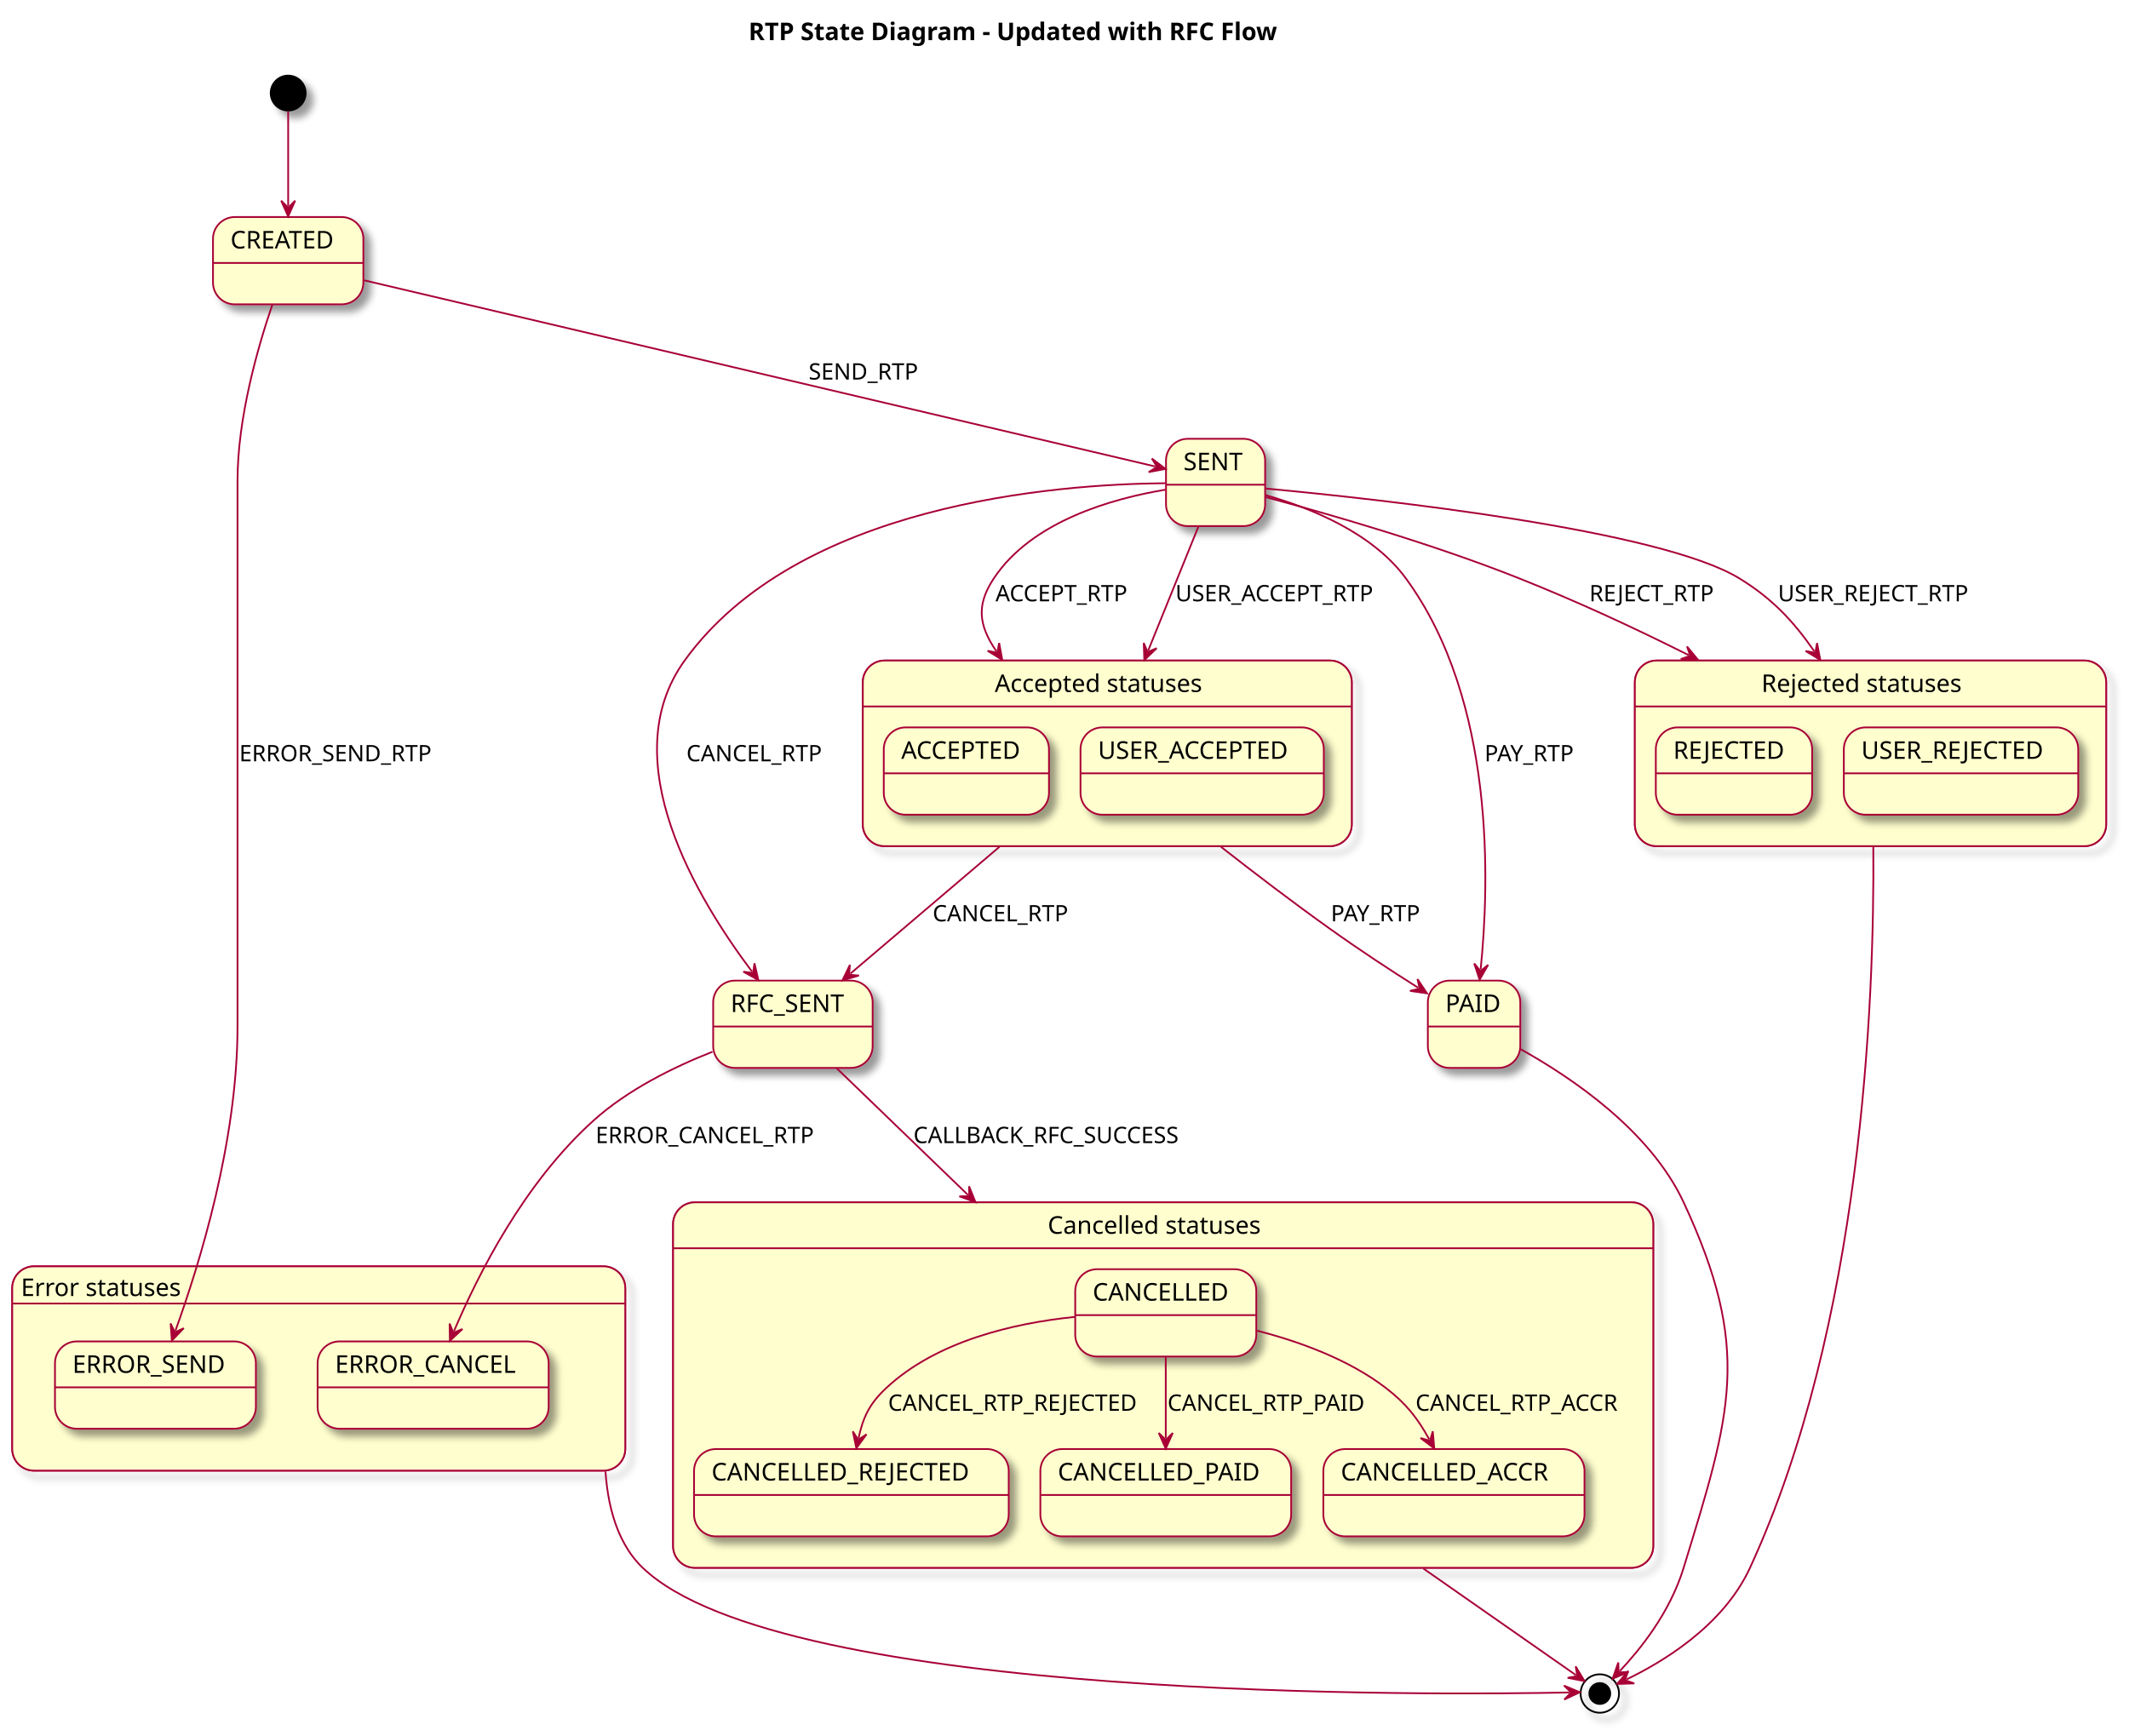
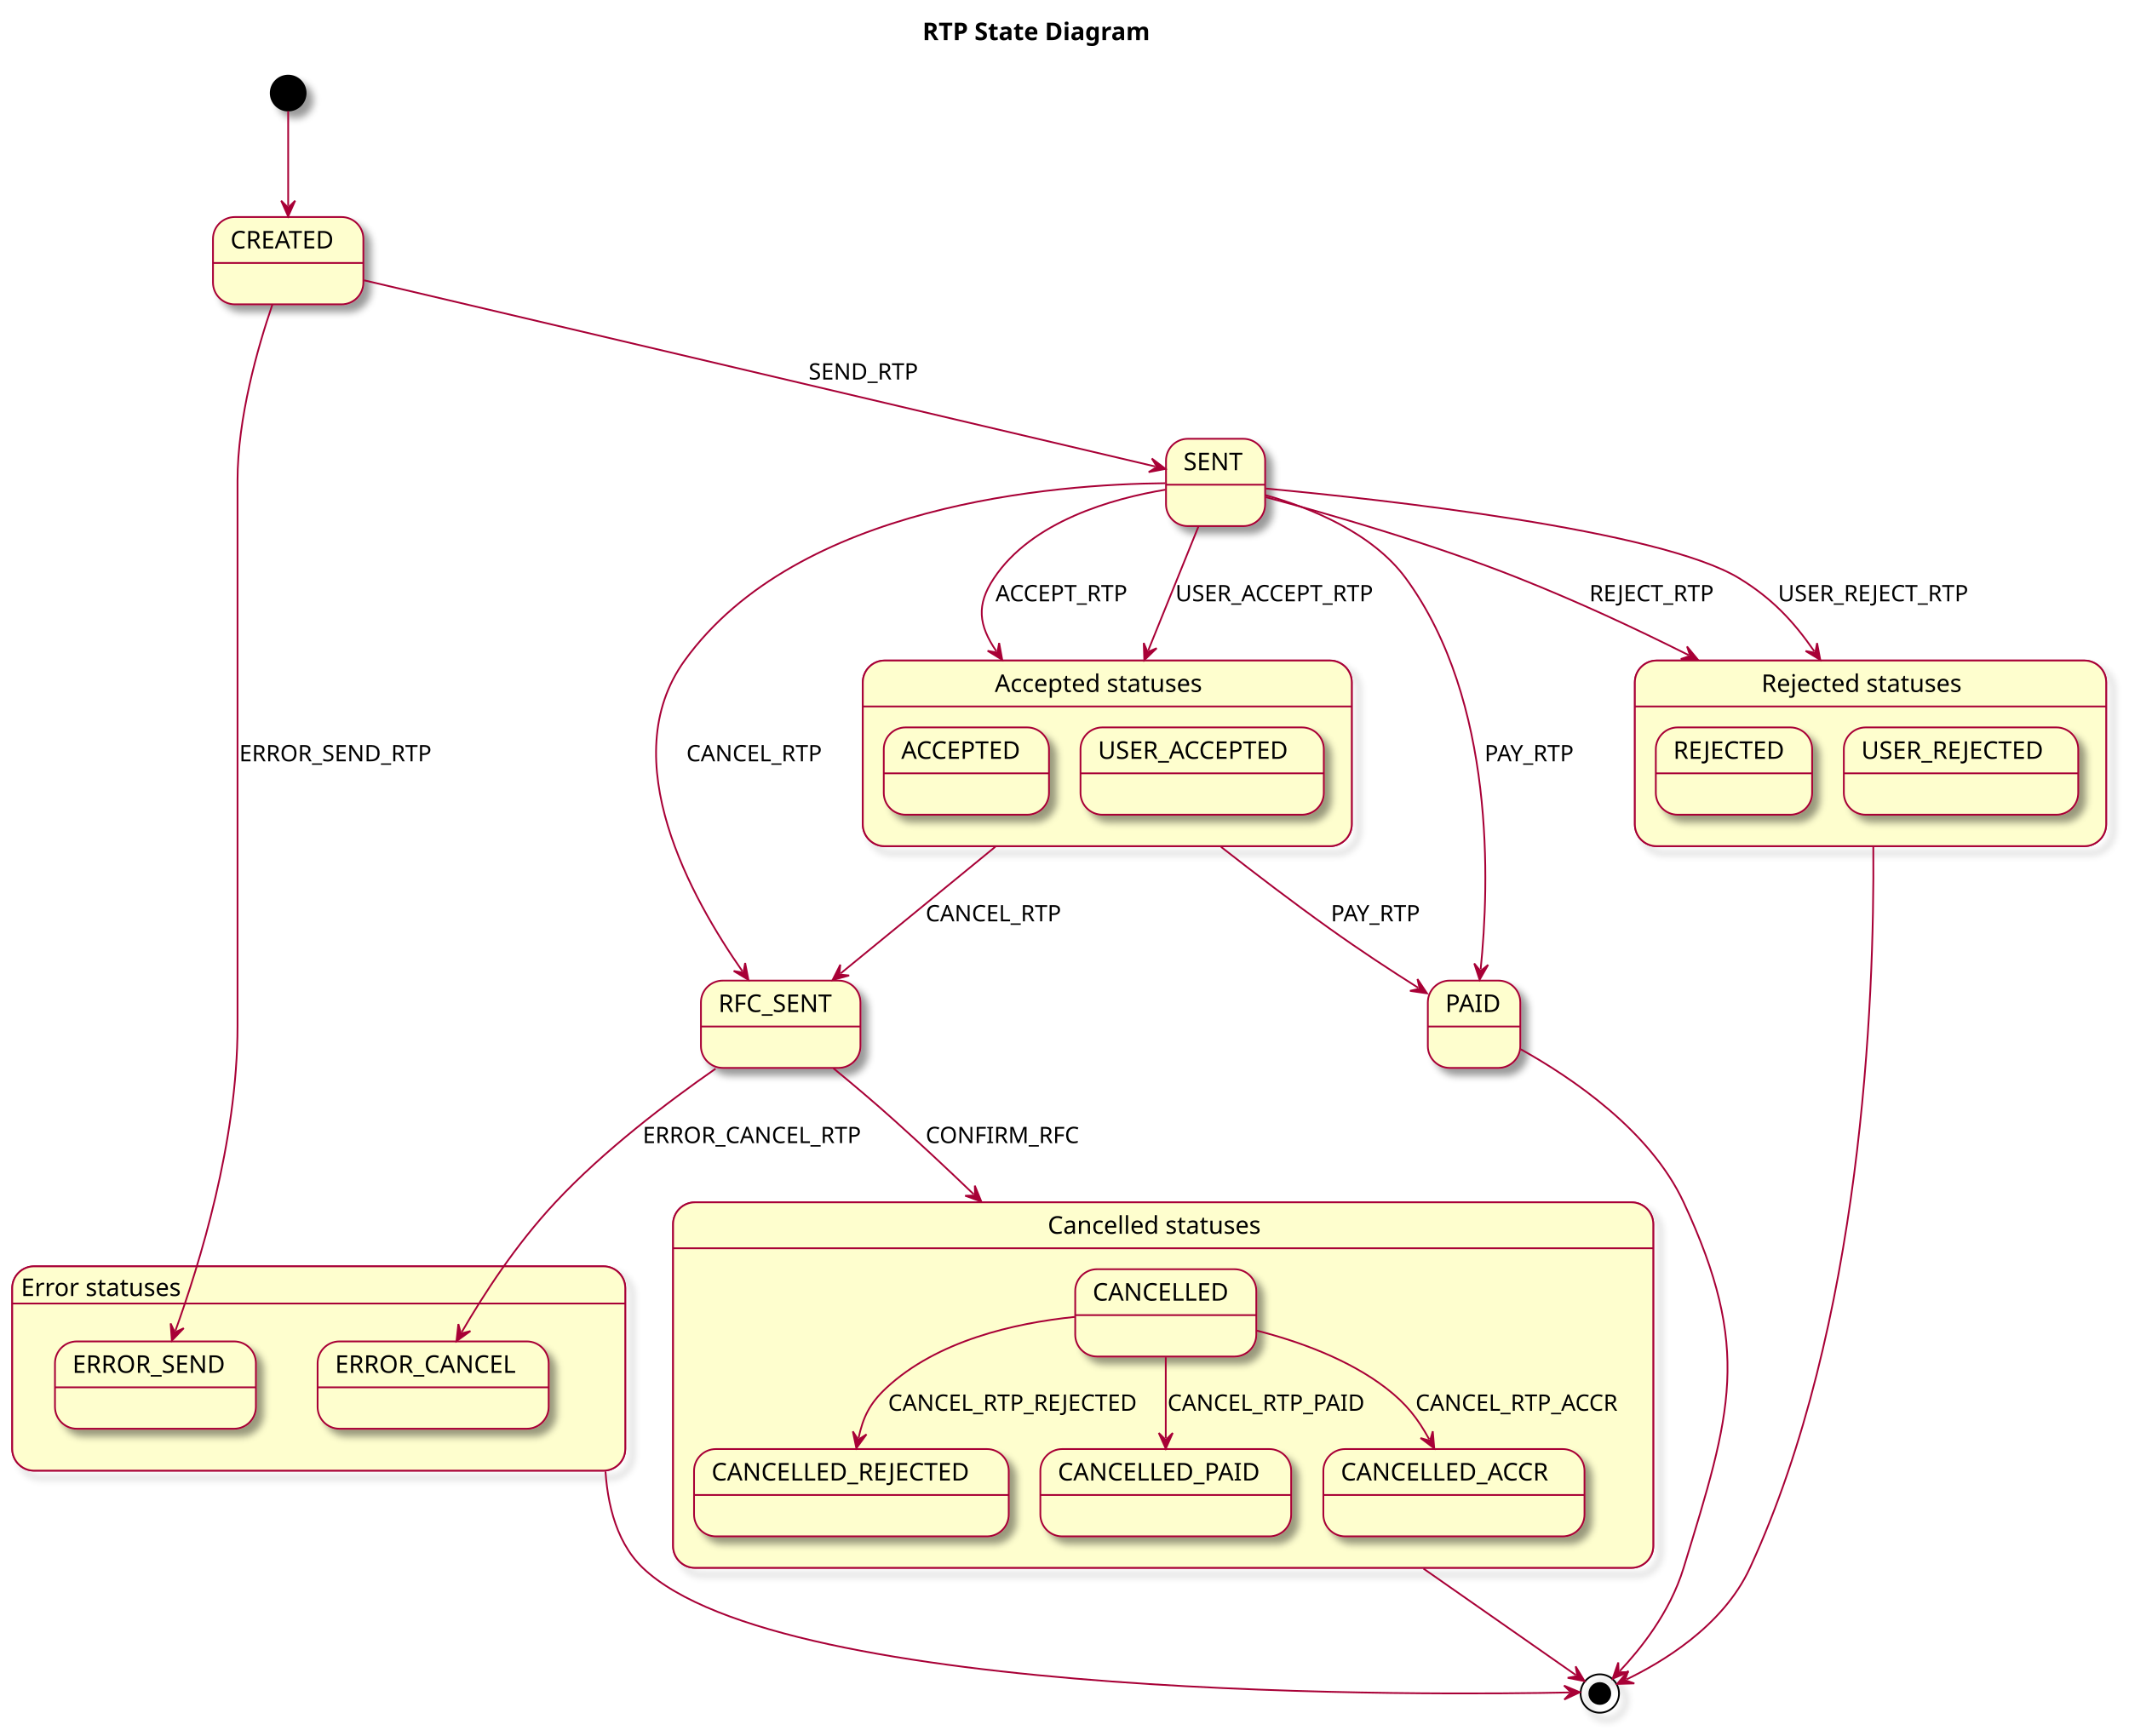
<svg xmlns="http://www.w3.org/2000/svg" contentStyleType="text/css" data-diagram-type="STATE" height="994px" preserveAspectRatio="none" style="width:1219px;height:994px;background:#FFFFFF;" version="1.1" viewBox="0 0 1219 994" width="1219px" zoomAndPan="magnify">
  <defs>
-     <filter height="300%" id="f1v696m68egw2x" width="300%" x="-1" y="-1">
+     <filter height="300%" id="f1vx8do310bfrb" width="300%" x="-1" y="-1">
      <feGaussianBlur result="blurOut" stdDeviation="2" />
      <feColorMatrix in="blurOut" result="blurOut2" type="matrix" values="0 0 0 0 0 0 0 0 0 0 0 0 0 0 0 0 0 0 .4 0" />
      <feOffset dx="4" dy="4" in="blurOut2" result="blurOut3" />
      <feBlend in="SourceGraphic" in2="blurOut3" mode="normal" />
    </filter>
  </defs>
  <g>
    <g class="title" data-source-line="2">
-       <text fill="#000000" font-family="sans-serif" font-size="14" font-weight="bold" lengthAdjust="spacing" textLength="348.749" x="428.589" y="22.995">RTP State Diagram - Updated with RFC Flow</text>
+       <text fill="#000000" font-family="sans-serif" font-size="14" font-weight="bold" lengthAdjust="spacing" textLength="149.577" x="528.175" y="22.995">RTP State Diagram</text>
    </g>
    <g class="cluster" data-qualified-name="ES" data-source-line="8" id="ent0005">
-       <rect fill="none" filter="url(#f1v696m68egw2x)" height="117" rx="12.5" ry="12.5" style="stroke:#A80036;stroke-width:1;" width="351" x="7" y="725.237" />
+       <rect fill="none" filter="url(#f1vx8do310bfrb)" height="117" rx="12.5" ry="12.5" style="stroke:#A80036;stroke-width:1;" width="351" x="7" y="725.237" />
      <path d="M19.5,725.237 L345.5,725.237 A12.5,12.5 0 0 1 358,737.737 L358,746.534 L7,746.534 L7,737.737 A12.5,12.5 0 0 1 19.5,725.237" fill="#FEFECE" />
      <path d="M7,746.534 L358,746.534 L358,829.737 A12.5,12.5 0 0 1 345.5,842.237 L19.5,842.237 A12.5,12.5 0 0 1 7,829.737 L7,746.534" fill="#FEFECE" />
      <rect fill="none" height="117" rx="12.5" ry="12.5" style="stroke:#A80036;stroke-width:1;" width="351" x="7" y="725.237" />
      <line style="stroke:#A80036;stroke-width:1;" x1="7" x2="358" y1="746.534" y2="746.534" />
      <text fill="#000000" font-family="sans-serif" font-size="14" lengthAdjust="spacing" textLength="98.055" x="12" y="742.232">Error statuses</text>
    </g>
    <g>
-       <rect fill="#FEFECE" filter="url(#f1v696m68egw2x)" height="50" rx="12.5" ry="12.5" style="stroke:#A80036;stroke-width:1;" width="115.033" x="31.48" y="768.237" />
+       <rect fill="#FEFECE" filter="url(#f1vx8do310bfrb)" height="50" rx="12.5" ry="12.5" style="stroke:#A80036;stroke-width:1;" width="115.033" x="31.48" y="768.237" />
      <line style="stroke:#A80036;stroke-width:1;" x1="31.48" x2="146.513" y1="794.534" y2="794.534" />
      <text fill="#000000" font-family="sans-serif" font-size="14" lengthAdjust="spacing" textLength="95.033" x="41.48" y="786.232">ERROR_SEND</text>
    </g>
    <g>
-       <rect fill="#FEFECE" filter="url(#f1v696m68egw2x)" height="50" rx="12.5" ry="12.5" style="stroke:#A80036;stroke-width:1;" width="132.294" x="181.85" y="768.237" />
+       <rect fill="#FEFECE" filter="url(#f1vx8do310bfrb)" height="50" rx="12.5" ry="12.5" style="stroke:#A80036;stroke-width:1;" width="132.294" x="181.85" y="768.237" />
      <line style="stroke:#A80036;stroke-width:1;" x1="181.85" x2="314.144" y1="794.534" y2="794.534" />
      <text fill="#000000" font-family="sans-serif" font-size="14" lengthAdjust="spacing" textLength="112.294" x="191.85" y="786.232">ERROR_CANCEL</text>
    </g>
    <g>
-       <rect fill="#FEFECE" filter="url(#f1v696m68egw2x)" height="50" rx="12.5" ry="12.5" style="stroke:#A80036;stroke-width:1;" width="86.103" x="121.95" y="124.297" />
+       <rect fill="#FEFECE" filter="url(#f1vx8do310bfrb)" height="50" rx="12.5" ry="12.5" style="stroke:#A80036;stroke-width:1;" width="86.103" x="121.95" y="124.297" />
      <line style="stroke:#A80036;stroke-width:1;" x1="121.95" x2="208.054" y1="150.594" y2="150.594" />
      <text fill="#000000" font-family="sans-serif" font-size="14" lengthAdjust="spacing" textLength="66.103" x="131.95" y="142.292">CREATED</text>
    </g>
    <g>
-       <rect fill="#FEFECE" filter="url(#f1v696m68egw2x)" height="50" rx="12.5" ry="12.5" style="stroke:#A80036;stroke-width:1;" width="56.757" x="667.62" y="251.297" />
+       <rect fill="#FEFECE" filter="url(#f1vx8do310bfrb)" height="50" rx="12.5" ry="12.5" style="stroke:#A80036;stroke-width:1;" width="56.757" x="667.62" y="251.297" />
      <line style="stroke:#A80036;stroke-width:1;" x1="667.62" x2="724.377" y1="277.594" y2="277.594" />
      <text fill="#000000" font-family="sans-serif" font-size="14" lengthAdjust="spacing" textLength="36.757" x="677.62" y="269.292">SENT</text>
    </g>
    <g>
-       <rect fill="#FEFECE" filter="url(#f1v696m68egw2x)" height="50" rx="12.5" ry="12.5" style="stroke:#A80036;stroke-width:1;" width="91.312" x="408.34" y="561.587" />
-       <line style="stroke:#A80036;stroke-width:1;" x1="408.34" x2="499.652" y1="587.884" y2="587.884" />
-       <text fill="#000000" font-family="sans-serif" font-size="14" lengthAdjust="spacing" textLength="71.312" x="418.34" y="579.582">RFC_SENT</text>
-     </g>
-     <rect fill="none" filter="url(#f1v696m68egw2x)" height="106.297" rx="12.5" ry="12.5" style="stroke:#A80036;stroke-width:1;" width="279.951" x="494.02" y="378.297" />
+       <rect fill="#FEFECE" filter="url(#f1vx8do310bfrb)" height="50" rx="12.5" ry="12.5" style="stroke:#A80036;stroke-width:1;" width="91.312" x="401.34" y="561.587" />
+       <line style="stroke:#A80036;stroke-width:1;" x1="401.34" x2="492.652" y1="587.884" y2="587.884" />
+       <text fill="#000000" font-family="sans-serif" font-size="14" lengthAdjust="spacing" textLength="71.312" x="411.34" y="579.582">RFC_SENT</text>
+     </g>
+     <rect fill="none" filter="url(#f1vx8do310bfrb)" height="106.297" rx="12.5" ry="12.5" style="stroke:#A80036;stroke-width:1;" width="279.951" x="494.02" y="378.297" />
    <path d="M506.52,378.297 L761.471,378.297 A12.5,12.5 0 0 1 773.971,390.797 L773.971,404.594 L494.02,404.594 L494.02,390.797 A12.5,12.5 0 0 1 506.52,378.297" fill="#FEFECE" />
    <path d="M494.02,404.594 L773.971,404.594 L773.971,472.094 A12.5,12.5 0 0 1 761.471,484.594 L506.52,484.594 A12.5,12.5 0 0 1 494.02,472.094 L494.02,404.594" fill="#FEFECE" />
    <rect fill="none" height="106.297" rx="12.5" ry="12.5" style="stroke:#A80036;stroke-width:1;" width="279.951" x="494.02" y="378.297" />
    <line style="stroke:#A80036;stroke-width:1;" x1="494.02" x2="773.971" y1="404.594" y2="404.594" />
    <text fill="#000000" font-family="sans-serif" font-size="14" lengthAdjust="spacing" textLength="128.837" x="569.577" y="396.292">Accepted statuses</text>
    <g>
-       <rect fill="#FEFECE" filter="url(#f1v696m68egw2x)" height="50" rx="12.5" ry="12.5" style="stroke:#A80036;stroke-width:1;" width="94.594" x="506.02" y="416.594" />
+       <rect fill="#FEFECE" filter="url(#f1vx8do310bfrb)" height="50" rx="12.5" ry="12.5" style="stroke:#A80036;stroke-width:1;" width="94.594" x="506.02" y="416.594" />
      <line style="stroke:#A80036;stroke-width:1;" x1="506.02" x2="600.614" y1="442.891" y2="442.891" />
      <text fill="#000000" font-family="sans-serif" font-size="14" lengthAdjust="spacing" textLength="74.594" x="516.02" y="434.589">ACCEPTED</text>
    </g>
    <g>
-       <rect fill="#FEFECE" filter="url(#f1v696m68egw2x)" height="50" rx="12.5" ry="12.5" style="stroke:#A80036;stroke-width:1;" width="139.301" x="618.67" y="416.594" />
+       <rect fill="#FEFECE" filter="url(#f1vx8do310bfrb)" height="50" rx="12.5" ry="12.5" style="stroke:#A80036;stroke-width:1;" width="139.301" x="618.67" y="416.594" />
      <line style="stroke:#A80036;stroke-width:1;" x1="618.67" x2="757.971" y1="442.891" y2="442.891" />
      <text fill="#000000" font-family="sans-serif" font-size="14" lengthAdjust="spacing" textLength="119.301" x="628.67" y="434.589">USER_ACCEPTED</text>
    </g>
-     <rect fill="none" filter="url(#f1v696m68egw2x)" height="106.297" rx="12.5" ry="12.5" style="stroke:#A80036;stroke-width:1;" width="269.858" x="936.07" y="378.297" />
+     <rect fill="none" filter="url(#f1vx8do310bfrb)" height="106.297" rx="12.5" ry="12.5" style="stroke:#A80036;stroke-width:1;" width="269.858" x="936.07" y="378.297" />
    <path d="M948.57,378.297 L1193.428,378.297 A12.5,12.5 0 0 1 1205.928,390.797 L1205.928,404.594 L936.07,404.594 L936.07,390.797 A12.5,12.5 0 0 1 948.57,378.297" fill="#FEFECE" />
    <path d="M936.07,404.594 L1205.928,404.594 L1205.928,472.094 A12.5,12.5 0 0 1 1193.428,484.594 L948.57,484.594 A12.5,12.5 0 0 1 936.07,472.094 L936.07,404.594" fill="#FEFECE" />
    <rect fill="none" height="106.297" rx="12.5" ry="12.5" style="stroke:#A80036;stroke-width:1;" width="269.858" x="936.07" y="378.297" />
    <line style="stroke:#A80036;stroke-width:1;" x1="936.07" x2="1205.928" y1="404.594" y2="404.594" />
    <text fill="#000000" font-family="sans-serif" font-size="14" lengthAdjust="spacing" textLength="124.906" x="1008.546" y="396.292">Rejected statuses</text>
    <g>
-       <rect fill="#FEFECE" filter="url(#f1v696m68egw2x)" height="50" rx="12.5" ry="12.5" style="stroke:#A80036;stroke-width:1;" width="89.501" x="948.07" y="416.594" />
+       <rect fill="#FEFECE" filter="url(#f1vx8do310bfrb)" height="50" rx="12.5" ry="12.5" style="stroke:#A80036;stroke-width:1;" width="89.501" x="948.07" y="416.594" />
      <line style="stroke:#A80036;stroke-width:1;" x1="948.07" x2="1037.571" y1="442.891" y2="442.891" />
      <text fill="#000000" font-family="sans-serif" font-size="14" lengthAdjust="spacing" textLength="69.501" x="958.07" y="434.589">REJECTED</text>
    </g>
    <g>
-       <rect fill="#FEFECE" filter="url(#f1v696m68egw2x)" height="50" rx="12.5" ry="12.5" style="stroke:#A80036;stroke-width:1;" width="134.208" x="1055.72" y="416.594" />
+       <rect fill="#FEFECE" filter="url(#f1vx8do310bfrb)" height="50" rx="12.5" ry="12.5" style="stroke:#A80036;stroke-width:1;" width="134.208" x="1055.72" y="416.594" />
      <line style="stroke:#A80036;stroke-width:1;" x1="1055.72" x2="1189.928" y1="442.891" y2="442.891" />
      <text fill="#000000" font-family="sans-serif" font-size="14" lengthAdjust="spacing" textLength="114.208" x="1065.72" y="434.589">USER_REJECTED</text>
    </g>
-     <rect fill="none" filter="url(#f1v696m68egw2x)" height="209.297" rx="12.5" ry="12.5" style="stroke:#A80036;stroke-width:1;" width="561.212" x="385.39" y="688.587" />
+     <rect fill="none" filter="url(#f1vx8do310bfrb)" height="209.297" rx="12.5" ry="12.5" style="stroke:#A80036;stroke-width:1;" width="561.212" x="385.39" y="688.587" />
    <path d="M397.89,688.587 L934.102,688.587 A12.5,12.5 0 0 1 946.602,701.087 L946.602,714.884 L385.39,714.884 L385.39,701.087 A12.5,12.5 0 0 1 397.89,688.587" fill="#FEFECE" />
    <path d="M385.39,714.884 L946.602,714.884 L946.602,885.384 A12.5,12.5 0 0 1 934.102,897.884 L397.89,897.884 A12.5,12.5 0 0 1 385.39,885.384 L385.39,714.884" fill="#FEFECE" />
    <rect fill="none" height="209.297" rx="12.5" ry="12.5" style="stroke:#A80036;stroke-width:1;" width="561.212" x="385.39" y="688.587" />
    <line style="stroke:#A80036;stroke-width:1;" x1="385.39" x2="946.602" y1="714.884" y2="714.884" />
    <text fill="#000000" font-family="sans-serif" font-size="14" lengthAdjust="spacing" textLength="132.193" x="599.899" y="706.582">Cancelled statuses</text>
    <g>
-       <rect fill="#FEFECE" filter="url(#f1v696m68egw2x)" height="50" rx="12.5" ry="12.5" style="stroke:#A80036;stroke-width:1;" width="103.672" x="615.64" y="726.884" />
+       <rect fill="#FEFECE" filter="url(#f1vx8do310bfrb)" height="50" rx="12.5" ry="12.5" style="stroke:#A80036;stroke-width:1;" width="103.672" x="615.64" y="726.884" />
      <line style="stroke:#A80036;stroke-width:1;" x1="615.64" x2="719.312" y1="753.181" y2="753.181" />
      <text fill="#000000" font-family="sans-serif" font-size="14" lengthAdjust="spacing" textLength="83.672" x="625.64" y="744.879">CANCELLED</text>
    </g>
    <g>
-       <rect fill="#FEFECE" filter="url(#f1v696m68egw2x)" height="50" rx="12.5" ry="12.5" style="stroke:#A80036;stroke-width:1;" width="180.173" x="397.39" y="829.884" />
+       <rect fill="#FEFECE" filter="url(#f1vx8do310bfrb)" height="50" rx="12.5" ry="12.5" style="stroke:#A80036;stroke-width:1;" width="180.173" x="397.39" y="829.884" />
      <line style="stroke:#A80036;stroke-width:1;" x1="397.39" x2="577.563" y1="856.181" y2="856.181" />
      <text fill="#000000" font-family="sans-serif" font-size="14" lengthAdjust="spacing" textLength="160.173" x="407.39" y="847.879">CANCELLED_REJECTED</text>
    </g>
    <g>
-       <rect fill="#FEFECE" filter="url(#f1v696m68egw2x)" height="50" rx="12.5" ry="12.5" style="stroke:#A80036;stroke-width:1;" width="143.601" x="595.68" y="829.884" />
+       <rect fill="#FEFECE" filter="url(#f1vx8do310bfrb)" height="50" rx="12.5" ry="12.5" style="stroke:#A80036;stroke-width:1;" width="143.601" x="595.68" y="829.884" />
      <line style="stroke:#A80036;stroke-width:1;" x1="595.68" x2="739.281" y1="856.181" y2="856.181" />
      <text fill="#000000" font-family="sans-serif" font-size="14" lengthAdjust="spacing" textLength="123.601" x="605.68" y="847.879">CANCELLED_PAID</text>
    </g>
    <g>
-       <rect fill="#FEFECE" filter="url(#f1v696m68egw2x)" height="50" rx="12.5" ry="12.5" style="stroke:#A80036;stroke-width:1;" width="149.527" x="757.71" y="829.884" />
+       <rect fill="#FEFECE" filter="url(#f1vx8do310bfrb)" height="50" rx="12.5" ry="12.5" style="stroke:#A80036;stroke-width:1;" width="149.527" x="757.71" y="829.884" />
      <line style="stroke:#A80036;stroke-width:1;" x1="757.71" x2="907.237" y1="856.181" y2="856.181" />
      <text fill="#000000" font-family="sans-serif" font-size="14" lengthAdjust="spacing" textLength="129.527" x="767.71" y="847.879">CANCELLED_ACCR</text>
    </g>
    <g class="link" data-entity-1="ent0015" data-entity-2="ent0018" data-link-type="dependency" data-source-line="51" id="lnk17">
      <path d="M719.64,762.064 C743.91,768.284 772.07,778.464 793.48,794.884 C805.27,803.924 811.715,812.354 818.305,824.264" fill="none" id="CANCELLED-to-CANCELLED_ACCR" style="stroke:#A80036;stroke-width:1;" />
      <polygon fill="#A80036" points="821.21,829.514,820.353,819.702,818.789,825.139,813.353,823.575,821.21,829.514" style="stroke:#A80036;stroke-width:1;" />
      <text fill="#000000" font-family="sans-serif" font-size="13" lengthAdjust="spacing" textLength="126.122" x="810.48" y="807.951">CANCEL_RTP_ACCR</text>
    </g>
    <g class="link" data-entity-1="ent0015" data-entity-2="ent0016" data-link-type="dependency" data-source-line="52" id="lnk18">
      <path d="M615.31,754.204 C580.69,757.764 536.47,767.864 507.48,794.884 C497.9,803.804 494.187,811.611 491.587,823.551" fill="none" id="CANCELLED-to-CANCELLED_REJECTED" style="stroke:#A80036;stroke-width:1;" />
      <polygon fill="#A80036" points="490.31,829.414,496.133,821.471,491.374,824.528,488.317,819.769,490.31,829.414" style="stroke:#A80036;stroke-width:1;" />
      <text fill="#000000" font-family="sans-serif" font-size="13" lengthAdjust="spacing" textLength="154.578" x="508.48" y="807.951">CANCEL_RTP_REJECTED</text>
    </g>
    <g class="link" data-entity-1="ent0015" data-entity-2="ent0017" data-link-type="dependency" data-source-line="53" id="lnk19">
      <path d="M667.48,777.334 C667.48,793.214 667.48,807.824 667.48,823.664" fill="none" id="CANCELLED-to-CANCELLED_PAID" style="stroke:#A80036;stroke-width:1;" />
      <polygon fill="#A80036" points="667.48,829.664,671.48,820.664,667.48,824.664,663.48,820.664,667.48,829.664" style="stroke:#A80036;stroke-width:1;" />
      <text fill="#000000" font-family="sans-serif" font-size="13" lengthAdjust="spacing" textLength="120.618" x="668.48" y="807.951">CANCEL_RTP_PAID</text>
    </g>
-     <ellipse cx="165" cy="53.297" fill="#000000" filter="url(#f1v696m68egw2x)" rx="10" ry="10" style="stroke:#000000;stroke-width:1;" />
-     <g>
-       <rect fill="#FEFECE" filter="url(#f1v696m68egw2x)" height="50" rx="12.5" ry="12.5" style="stroke:#A80036;stroke-width:1;" width="52.929" x="817.54" y="561.587" />
+     <ellipse cx="165" cy="53.297" fill="#000000" filter="url(#f1vx8do310bfrb)" rx="10" ry="10" style="stroke:#000000;stroke-width:1;" />
+     <g>
+       <rect fill="#FEFECE" filter="url(#f1vx8do310bfrb)" height="50" rx="12.5" ry="12.5" style="stroke:#A80036;stroke-width:1;" width="52.929" x="817.54" y="561.587" />
      <line style="stroke:#A80036;stroke-width:1;" x1="817.54" x2="870.469" y1="587.884" y2="587.884" />
      <text fill="#000000" font-family="sans-serif" font-size="14" lengthAdjust="spacing" textLength="32.929" x="827.54" y="579.582">PAID</text>
    </g>
-     <ellipse cx="916" cy="969.887" fill="none" filter="url(#f1v696m68egw2x)" rx="11" ry="11" style="stroke:#000000;stroke-width:1;" />
+     <ellipse cx="916" cy="969.887" fill="none" filter="url(#f1vx8do310bfrb)" rx="11" ry="11" style="stroke:#000000;stroke-width:1;" />
    <ellipse cx="916" cy="969.887" fill="#000000" rx="6" ry="6" style="stroke:#000000;stroke-width:1;" />
    <g class="link" data-entity-1="ent0002" data-entity-2="ent0002" data-link-type="dependency" data-source-line="30" id="lnk3">
      <path d="M165,63.647 C165,77.577 165,98.247 165,117.937" fill="none" id="*start*-to-CREATED" style="stroke:#A80036;stroke-width:1;" />
      <polygon fill="#A80036" points="165,123.937,169,114.937,165,118.937,161,114.937,165,123.937" style="stroke:#A80036;stroke-width:1;" />
    </g>
    <g class="link" data-entity-1="ent0002" data-entity-2="ent0003" data-link-type="dependency" data-source-line="32" id="lnk4">
      <path d="M208.45,160.527 C313.6,185.277 573.7,246.502 661.52,267.172" fill="none" id="CREATED-to-SENT" style="stroke:#A80036;stroke-width:1;" />
      <polygon fill="#A80036" points="667.36,268.547,659.516,262.591,662.493,267.401,657.683,270.378,667.36,268.547" style="stroke:#A80036;stroke-width:1;" />
      <text fill="#000000" font-family="sans-serif" font-size="13" lengthAdjust="spacing" textLength="67.514" x="463" y="217.364">SEND_RTP</text>
    </g>
    <g class="link" data-entity-1="ent0002" data-entity-2="ent0006" data-link-type="dependency" data-source-line="33" id="lnk5">
      <path d="M155.98,174.337 C147.47,199.237 136,239.427 136,275.297 C136,275.297 136,275.297 136,587.587 C136,654.117 114.148,724.154 100.438,762.124" fill="none" id="CREATED-to-ERROR_SEND" style="stroke:#A80036;stroke-width:1;" />
      <polygon fill="#A80036" points="98.4,767.767,105.219,760.66,100.098,763.064,97.694,757.943,98.4,767.767" style="stroke:#A80036;stroke-width:1;" />
      <text fill="#000000" font-family="sans-serif" font-size="13" lengthAdjust="spacing" textLength="119.558" x="137" y="436.004">ERROR_SEND_RTP</text>
    </g>
    <g class="link" data-entity-1="ent0003" data-entity-2="ent0008" data-link-type="dependency" data-source-line="35" id="lnk6">
      <path d="M667.26,280.457 C636.98,285.497 590.74,298.417 569,331.297 C559.01,346.397 560.189,357.88 570.469,372.95" fill="none" id="SENT-to-AS" style="stroke:#A80036;stroke-width:1;" />
      <polygon fill="#A80036" points="573.85,377.907,572.083,368.218,571.032,373.776,565.474,372.726,573.85,377.907" style="stroke:#A80036;stroke-width:1;" />
      <text fill="#000000" font-family="sans-serif" font-size="13" lengthAdjust="spacing" textLength="82.355" x="570" y="344.364">ACCEPT_RTP</text>
    </g>
    <g class="link" data-entity-1="ent0003" data-entity-2="ent0008" data-link-type="dependency" data-source-line="37" id="lnk8">
      <path d="M686.18,301.557 C677.88,322.057 667.951,346.565 657.451,372.505" fill="none" id="SENT-to-AS-1" style="stroke:#A80036;stroke-width:1;" />
      <polygon fill="#A80036" points="655.2,378.067,662.285,371.225,657.076,373.432,654.869,368.224,655.2,378.067" style="stroke:#A80036;stroke-width:1;" />
      <text fill="#000000" font-family="sans-serif" font-size="13" lengthAdjust="spacing" textLength="123.868" x="673" y="344.364">USER_ACCEPT_RTP</text>
    </g>
    <g class="link" data-entity-1="ent0003" data-entity-2="ent0011" data-link-type="dependency" data-source-line="36" id="lnk7">
      <path d="M724.81,284.737 C759.71,294.097 820.06,311.367 870,331.297 C903.97,344.847 934.732,359.136 966.842,375.176" fill="none" id="SENT-to-RS" style="stroke:#A80036;stroke-width:1;" />
      <polygon fill="#A80036" points="972.21,377.857,965.946,370.257,967.737,375.623,962.371,377.413,972.21,377.857" style="stroke:#A80036;stroke-width:1;" />
      <text fill="#000000" font-family="sans-serif" font-size="13" lengthAdjust="spacing" textLength="77.626" x="910" y="344.364">REJECT_RTP</text>
    </g>
    <g class="link" data-entity-1="ent0003" data-entity-2="ent0011" data-link-type="dependency" data-source-line="38" id="lnk9">
      <path d="M724.82,279.797 C790.79,285.957 950.56,303.397 996,331.297 C1014.58,342.697 1026.753,355.605 1038.823,373.025" fill="none" id="SENT-to-RS-1" style="stroke:#A80036;stroke-width:1;" />
      <polygon fill="#A80036" points="1042.24,377.957,1040.402,368.281,1039.392,373.847,1033.826,372.837,1042.24,377.957" style="stroke:#A80036;stroke-width:1;" />
      <text fill="#000000" font-family="sans-serif" font-size="13" lengthAdjust="spacing" textLength="119.139" x="1018" y="344.364">USER_REJECT_RTP</text>
    </g>
    <g class="link" data-entity-1="ent0003" data-entity-2="ent0010" data-link-type="dependency" data-source-line="39" id="lnk11">
      <path d="M724.49,283.537 C749.79,290.647 785.68,304.877 805,331.297 C856.42,401.597 852.737,506.378 847.777,555.158" fill="none" id="SENT-to-PAID" style="stroke:#A80036;stroke-width:1;" />
      <polygon fill="#A80036" points="847.17,561.127,852.06,552.578,847.676,556.153,844.101,551.768,847.17,561.127" style="stroke:#A80036;stroke-width:1;" />
      <text fill="#000000" font-family="sans-serif" font-size="13" lengthAdjust="spacing" textLength="55.986" x="850" y="436.004">PAY_RTP</text>
    </g>
    <g class="link" data-entity-1="ent0008" data-entity-2="ent0010" data-link-type="dependency" data-source-line="40" id="lnk12">
      <path d="M699.1,484.997 C718.73,500.367 740.51,516.967 761,531.587 C779.33,544.677 795.569,555.3 811.999,565.69" fill="none" id="AS-to-PAID" style="stroke:#A80036;stroke-width:1;" />
      <polygon fill="#A80036" points="817.07,568.897,811.601,560.706,812.844,566.225,807.325,567.467,817.07,568.897" style="stroke:#A80036;stroke-width:1;" />
      <text fill="#000000" font-family="sans-serif" font-size="13" lengthAdjust="spacing" textLength="55.986" x="762" y="527.654">PAY_RTP</text>
    </g>
    <g class="link" data-entity-1="ent0003" data-entity-2="ent0004" data-link-type="dependency" data-source-line="43" id="lnk13">
-       <path d="M667.13,276.737 C604.53,277.297 456.76,288.547 392,378.297 C350.79,435.407 399.603,515.272 430.603,556.482" fill="none" id="SENT-to-RFC_SENT" style="stroke:#A80036;stroke-width:1;" />
-       <polygon fill="#A80036" points="434.21,561.277,431.996,551.68,431.204,557.281,425.603,556.489,434.21,561.277" style="stroke:#A80036;stroke-width:1;" />
+       <path d="M667.13,276.737 C604.53,277.297 456.76,288.547 392,378.297 C351.15,434.907 396.205,514.877 425.086,556.247" fill="none" id="SENT-to-RFC_SENT" style="stroke:#A80036;stroke-width:1;" />
+       <polygon fill="#A80036" points="428.52,561.167,426.648,551.497,425.658,557.067,420.088,556.077,428.52,561.167" style="stroke:#A80036;stroke-width:1;" />
      <text fill="#000000" font-family="sans-serif" font-size="13" lengthAdjust="spacing" textLength="83.541" x="393" y="436.004">CANCEL_RTP</text>
    </g>
    <g class="link" data-entity-1="ent0008" data-entity-2="ent0004" data-link-type="dependency" data-source-line="44" id="lnk14">
-       <path d="M572.31,484.937 C541.77,510.907 510.981,537.12 486.921,557.58" fill="none" id="AS-to-RFC_SENT" style="stroke:#A80036;stroke-width:1;" />
-       <polygon fill="#A80036" points="482.35,561.467,491.797,558.684,486.159,558.228,486.615,552.589,482.35,561.467" style="stroke:#A80036;stroke-width:1;" />
-       <text fill="#000000" font-family="sans-serif" font-size="13" lengthAdjust="spacing" textLength="83.541" x="534" y="527.654">CANCEL_RTP</text>
+       <path d="M569.91,484.937 C538.29,510.827 506.332,536.995 481.342,557.465" fill="none" id="AS-to-RFC_SENT" style="stroke:#A80036;stroke-width:1;" />
+       <polygon fill="#A80036" points="476.7,561.267,486.197,558.658,480.568,558.098,481.128,552.469,476.7,561.267" style="stroke:#A80036;stroke-width:1;" />
+       <text fill="#000000" font-family="sans-serif" font-size="13" lengthAdjust="spacing" textLength="83.541" x="530" y="527.654">CANCEL_RTP</text>
    </g>
    <g class="link" data-entity-1="ent0004" data-entity-2="ent0014" data-link-type="dependency" data-source-line="47" id="lnk15">
-       <path d="M479.15,611.867 C499.22,631.247 524.503,655.65 554.243,684.36" fill="none" id="RFC_SENT-to-CS" style="stroke:#A80036;stroke-width:1;" />
-       <polygon fill="#A80036" points="558.56,688.527,554.863,679.398,554.963,685.054,549.307,685.154,558.56,688.527" style="stroke:#A80036;stroke-width:1;" />
-       <text fill="#000000" font-family="sans-serif" font-size="13" lengthAdjust="spacing" textLength="167.096" x="523" y="654.654">CALLBACK_RFC_SUCCESS</text>
+       <path d="M477.2,611.827 C488.31,620.957 500.89,631.567 512,641.587 C528.39,656.367 541.072,668.182 557.552,684.002" fill="none" id="RFC_SENT-to-CS" style="stroke:#A80036;stroke-width:1;" />
+       <polygon fill="#A80036" points="561.88,688.157,558.157,679.039,558.273,684.694,552.617,684.81,561.88,688.157" style="stroke:#A80036;stroke-width:1;" />
+       <text fill="#000000" font-family="sans-serif" font-size="13" lengthAdjust="spacing" textLength="92.682" x="530" y="654.654">CONFIRM_RFC</text>
    </g>
    <g class="link" data-entity-1="ent0004" data-entity-2="ent0007" data-link-type="dependency" data-source-line="48" id="lnk16">
-       <path d="M407.93,602.347 C385.59,611.157 359.46,624.087 340,641.587 C299.9,677.657 273.802,729.817 259.942,762.347" fill="none" id="RFC_SENT-to-ERROR_CANCEL" style="stroke:#A80036;stroke-width:1;" />
-       <polygon fill="#A80036" points="257.59,767.867,264.798,761.155,259.55,763.267,257.438,758.019,257.59,767.867" style="stroke:#A80036;stroke-width:1;" />
-       <text fill="#000000" font-family="sans-serif" font-size="13" lengthAdjust="spacing" textLength="135.586" x="341" y="654.654">ERROR_CANCEL_RTP</text>
+       <path d="M409.71,612.057 C382.48,631.007 345.64,658.937 318,688.587 C295.05,713.207 277.253,740.834 264.393,762.884" fill="none" id="RFC_SENT-to-ERROR_CANCEL" style="stroke:#A80036;stroke-width:1;" />
+       <polygon fill="#A80036" points="261.37,768.067,269.36,762.308,263.889,763.748,262.449,758.277,261.37,768.067" style="stroke:#A80036;stroke-width:1;" />
+       <text fill="#000000" font-family="sans-serif" font-size="13" lengthAdjust="spacing" textLength="135.586" x="368" y="654.654">ERROR_CANCEL_RTP</text>
    </g>
    <g class="link" data-entity-1="ent0010" data-entity-2="ent0020" data-link-type="dependency" data-source-line="55" id="lnk21">
      <path d="M870.73,600.917 C899.86,617.127 944.87,647.487 964,688.587 C1003.25,772.927 991.24,808.947 964,897.887 C955.98,924.067 938.789,944.906 927.449,957.026" fill="none" id="PAID-to-*end*" style="stroke:#A80036;stroke-width:1;" />
      <polygon fill="#A80036" points="923.35,961.407,932.42,957.568,926.766,957.756,926.578,952.102,923.35,961.407" style="stroke:#A80036;stroke-width:1;" />
    </g>
    <g class="link" data-entity-1="ent0011" data-entity-2="ent0020" data-link-type="dependency" data-source-line="56" id="lnk22">
      <path d="M1072.6,485.057 C1073.3,574.257 1066.02,758.967 1002,897.887 C986.28,931.997 950.401,952.574 931.321,961.804" fill="none" id="RS-to-*end*" style="stroke:#A80036;stroke-width:1;" />
      <polygon fill="#A80036" points="925.92,964.417,935.764,964.098,930.421,962.24,932.28,956.897,925.92,964.417" style="stroke:#A80036;stroke-width:1;" />
    </g>
    <g class="link" data-entity-1="ent0005" data-entity-2="ent0020" data-link-type="dependency" data-source-line="57" id="lnk23">
      <path d="M346.683,842.703 C346.694,842.878 346.707,843.052 346.719,843.227 C346.916,846.023 347.195,848.852 347.57,851.687 C348.32,857.357 349.455,863.054 351.097,868.572 C354.38,879.607 359.69,889.927 368,897.887 C448.37,974.867 827.141,970.75 898.571,969.28" fill="none" id="ES-to-*end*" style="stroke:#A80036;stroke-width:1;" />
      <polygon fill="#A80036" points="904.57,969.157,895.49,965.343,899.571,969.26,895.654,973.341,904.57,969.157" style="stroke:#A80036;stroke-width:1;" />
    </g>
    <g class="link" data-entity-1="ent0014" data-entity-2="ent0020" data-link-type="dependency" data-source-line="58" id="lnk24">
      <path d="M815.04,898.357 C854.77,926.117 886.222,948.08 902.332,959.34" fill="none" id="CS-to-*end*" style="stroke:#A80036;stroke-width:1;" />
      <polygon fill="#A80036" points="907.25,962.777,902.165,954.342,903.152,959.913,897.582,960.899,907.25,962.777" style="stroke:#A80036;stroke-width:1;" />
    </g>
  </g>
</svg>
